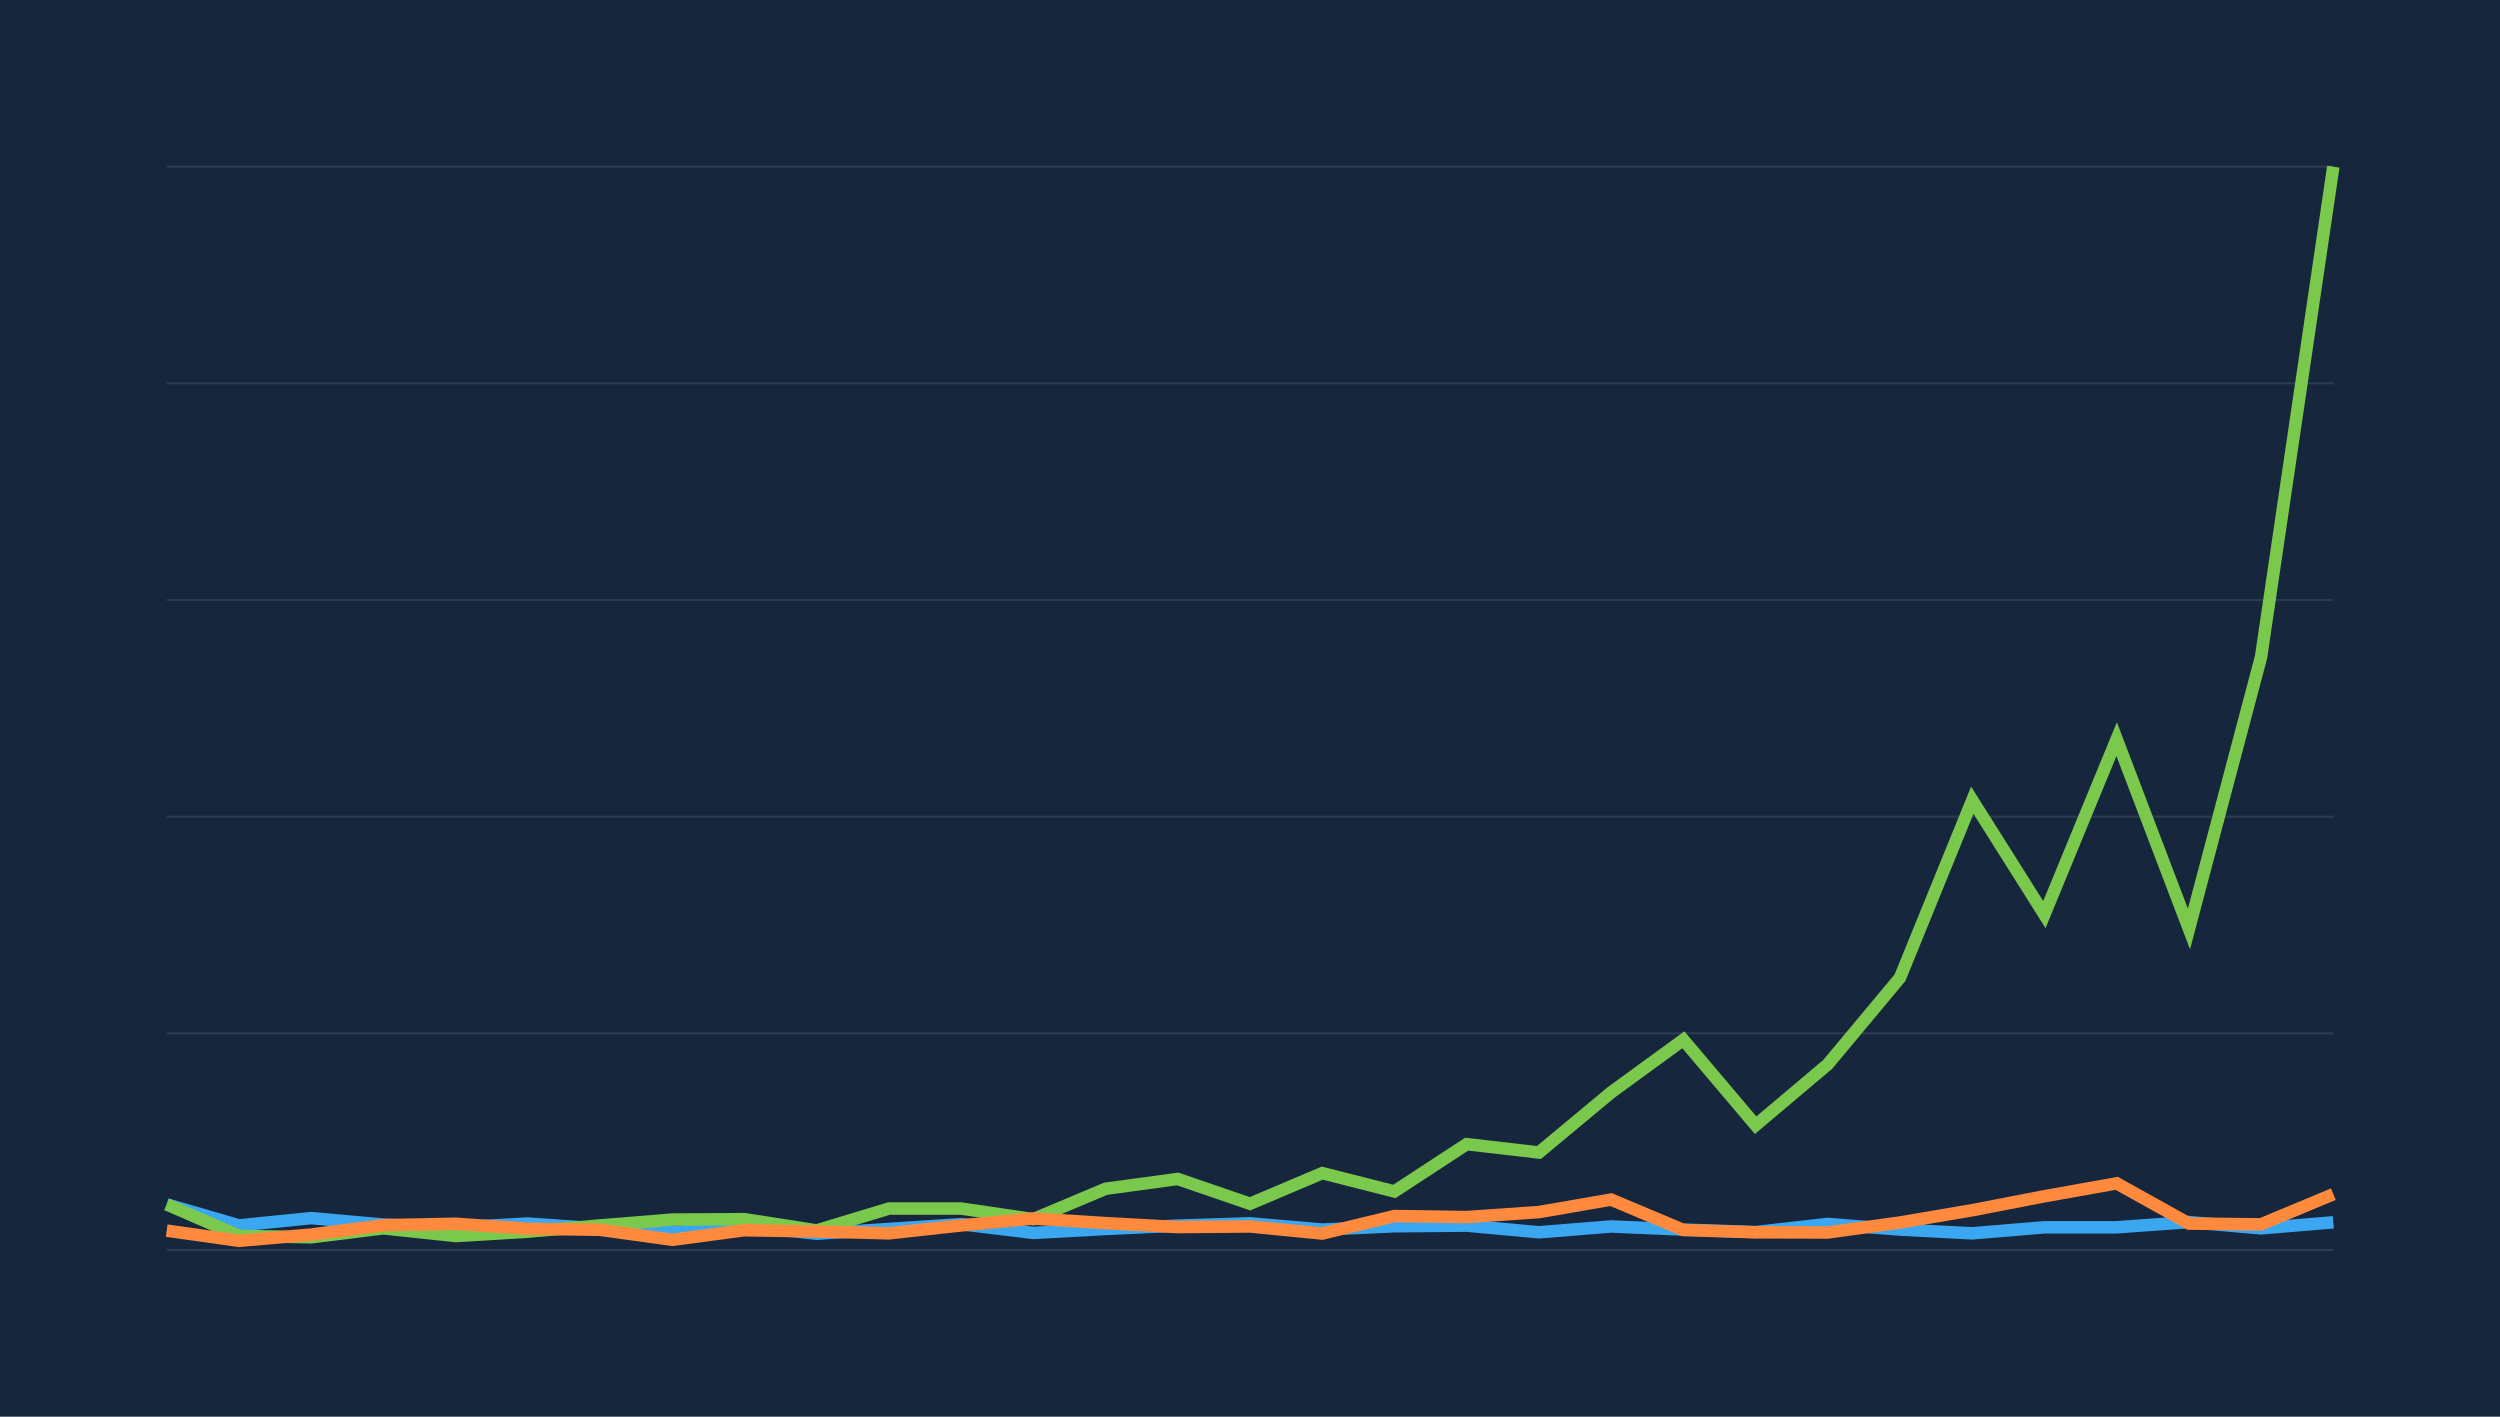
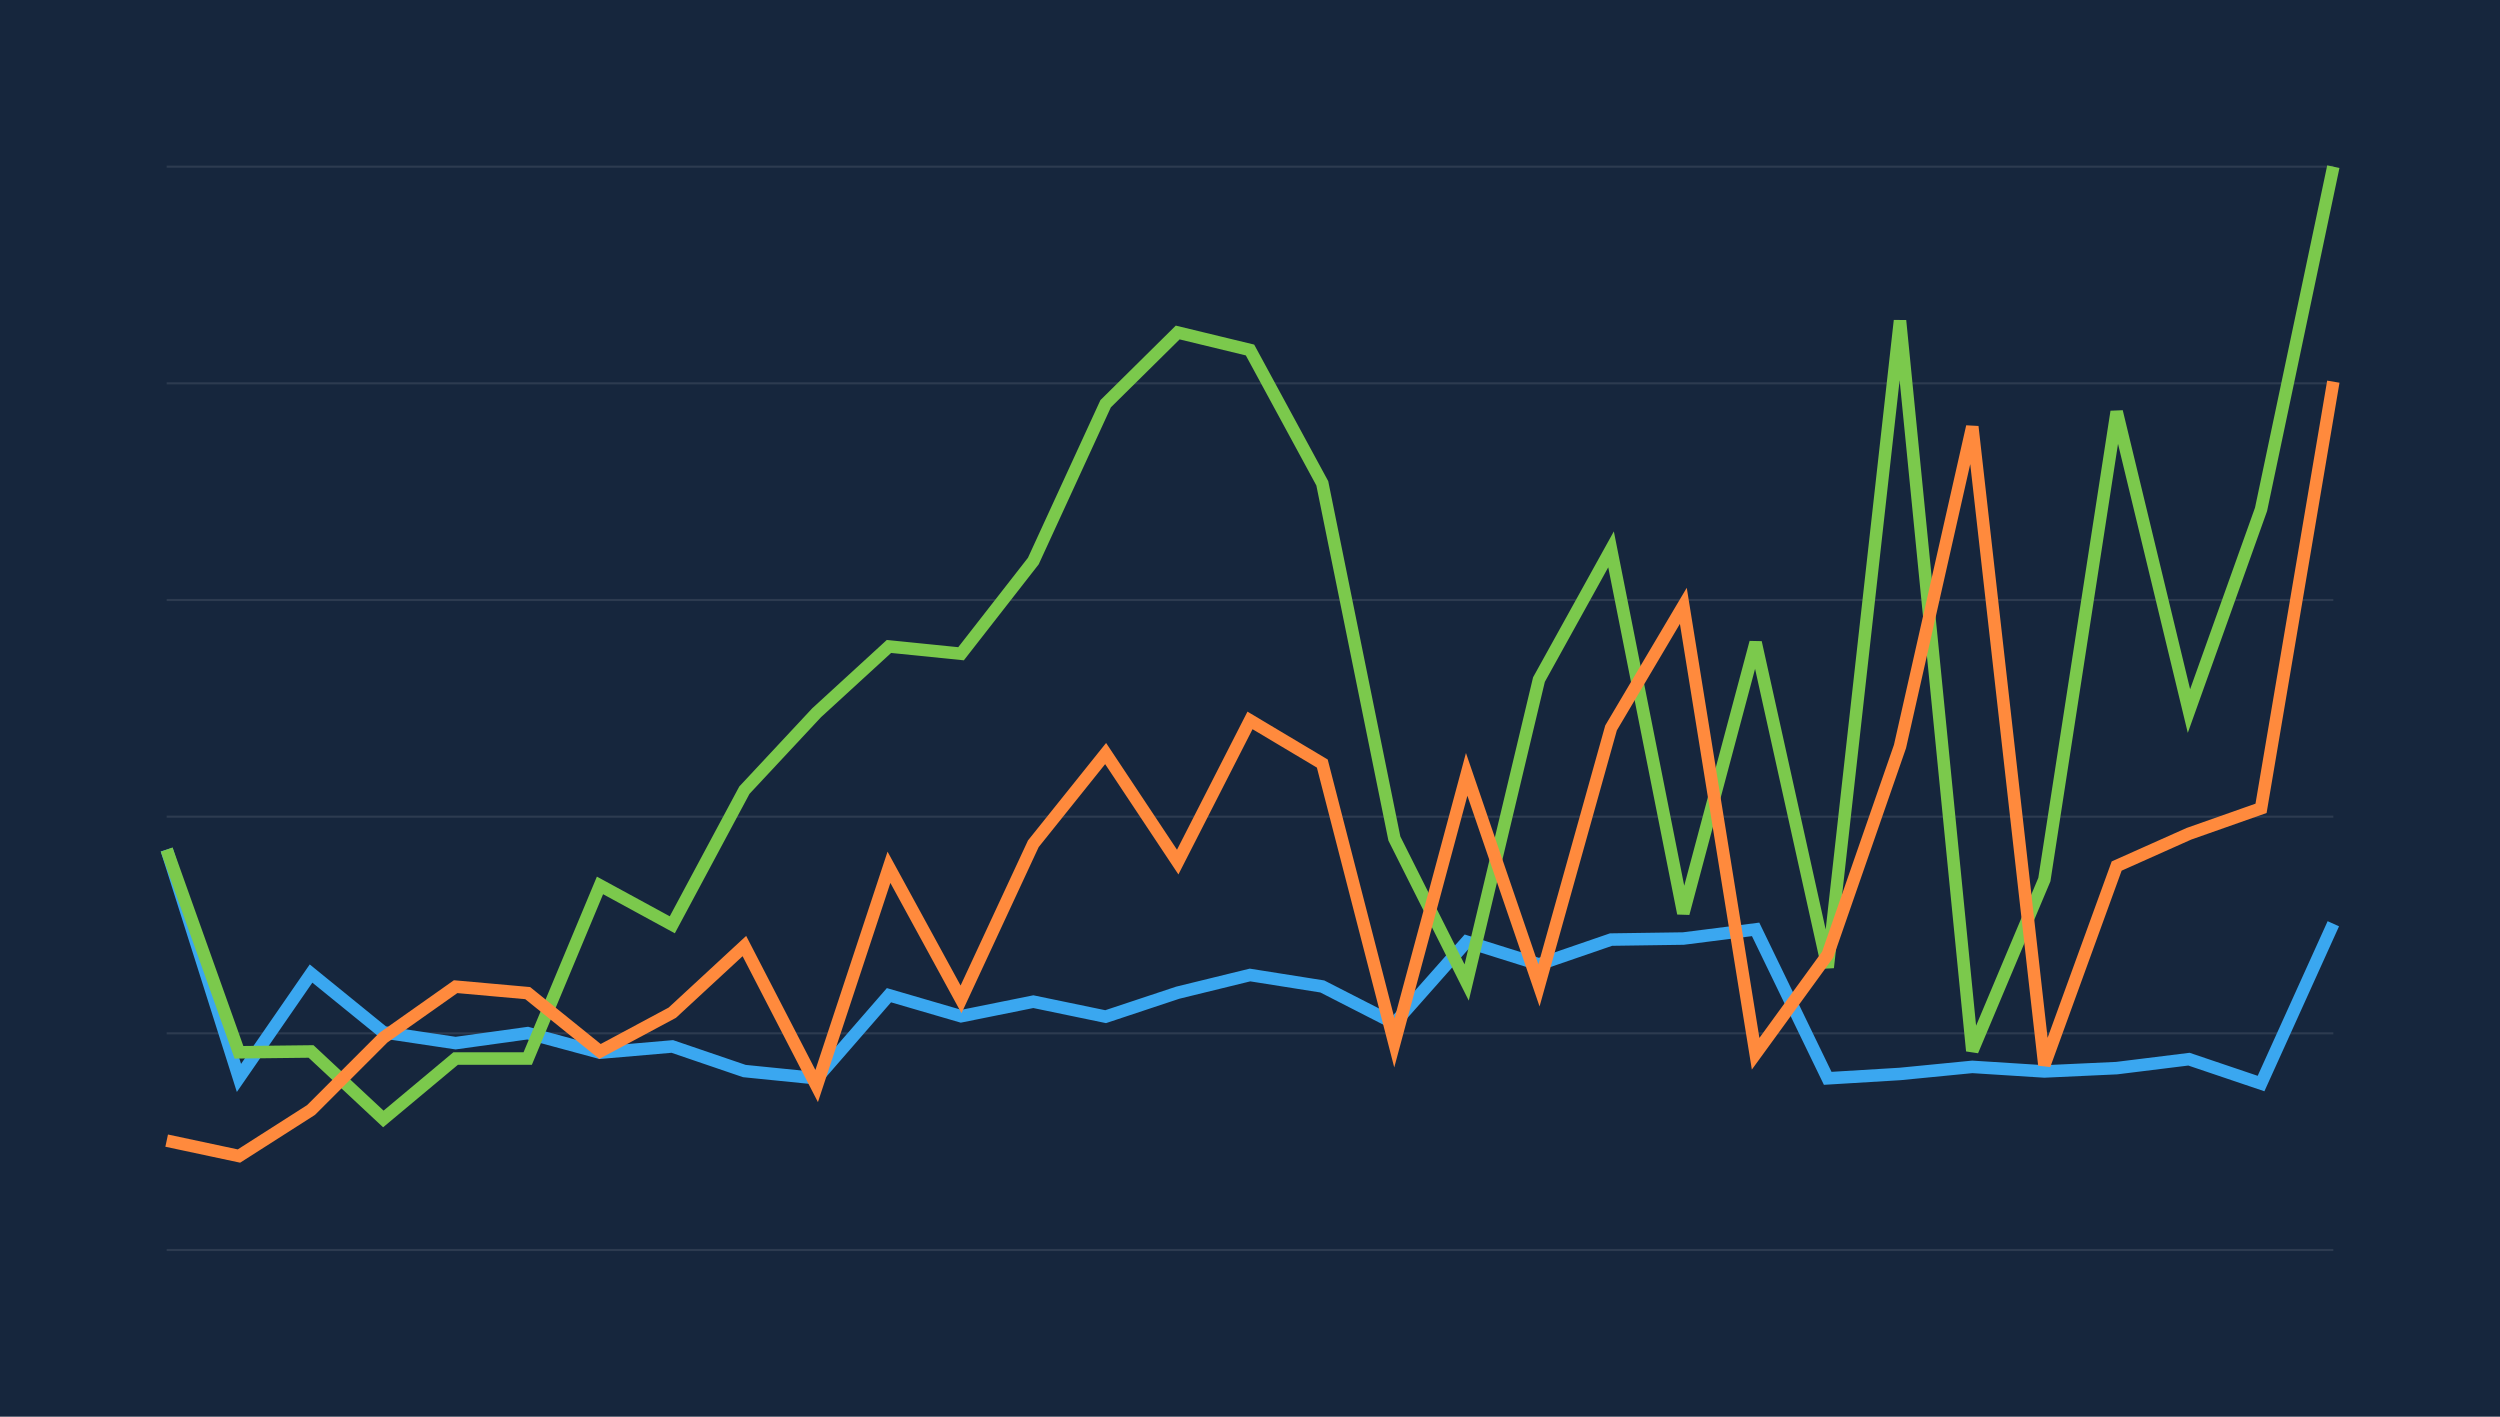
<svg xmlns="http://www.w3.org/2000/svg" width="1200" height="680">
  <rect width="100%" height="100%" fill="#16263d" />
  <line x1="80" y1="80.0" x2="1120" y2="80.0" stroke="#ffffff" opacity="0.1" />
  <line x1="80" y1="184.0" x2="1120" y2="184.0" stroke="#ffffff" opacity="0.1" />
  <line x1="80" y1="288.0" x2="1120" y2="288.0" stroke="#ffffff" opacity="0.1" />
  <line x1="80" y1="392.0" x2="1120" y2="392.0" stroke="#ffffff" opacity="0.1" />
  <line x1="80" y1="496.0" x2="1120" y2="496.0" stroke="#ffffff" opacity="0.1" />
  <line x1="80" y1="600.0" x2="1120" y2="600.0" stroke="#ffffff" opacity="0.1" />
-   <polyline points="80.0,578.1 114.7,588.2 149.3,584.7 184.0,587.8 218.7,589.2 253.3,587.3 288.0,589.7 322.7,591.5 357.3,588.4 392.0,592.2 426.7,589.9 461.3,587.6 496.0,591.8 530.7,589.9 565.3,588.3 600.0,587.2 634.7,590.2 669.3,588.6 704.0,588.3 738.7,591.5 773.3,588.7 808.0,590.2 842.7,591.4 877.3,587.5 912.0,590.2 946.7,592.0 981.3,589.1 1016.0,589.1 1050.7,586.6 1085.3,589.6 1120.0,586.7" fill="none" stroke="#3aa7f0" stroke-width="6" />
-   <polyline points="80.0,578.1 114.7,593.2 149.3,593.9 184.0,589.6 218.7,593.3 253.3,591.2 288.0,588.2 322.7,585.4 357.3,585.2 392.0,590.6 426.7,580.1 461.3,580.1 496.0,585.2 530.7,570.6 565.3,565.9 600.0,577.8 634.7,563.1 669.3,571.9 704.0,549.2 738.7,553.2 773.3,524.4 808.0,499.1 842.7,540.1 877.3,510.9 912.0,469.3 946.7,384.1 981.3,439.0 1016.0,354.8 1050.7,445.9 1085.3,315.4 1120.0,80.0" fill="none" stroke="#7bc94c" stroke-width="6" />
-   <polyline points="80.0,590.7 114.7,595.6 149.3,592.6 184.0,588.1 218.7,587.4 253.3,589.8 288.0,590.3 322.7,595.1 357.3,590.5 392.0,591.1 426.7,592.0 461.3,588.2 496.0,584.9 530.7,587.1 565.3,589.0 600.0,588.7 634.7,592.1 669.3,583.7 704.0,584.2 738.7,581.8 773.3,575.8 808.0,590.4 842.7,591.5 877.3,591.6 912.0,586.8 946.7,580.9 981.3,574.2 1016.0,568.0 1050.7,587.3 1085.3,587.7 1120.0,573.2" fill="none" stroke="#ff8a3d" stroke-width="6" />
+   <polyline points="80.0,407.8 114.7,517.4 149.3,467.3 184.0,495.5 218.7,500.7 253.3,495.9 288.0,505.3 322.7,502.3 357.3,514.1 392.0,517.6 426.7,477.7 461.3,487.8 496.0,480.8 530.7,488.0 565.3,476.5 600.0,468.0 634.7,473.5 669.3,491.2 704.0,452.0 738.7,462.9 773.3,451.0 808.0,450.5 842.7,446.1 877.3,517.6 912.0,515.5 946.7,512.1 981.3,514.3 1016.0,512.7 1050.7,508.4 1085.3,520.1 1120.0,443.4" fill="none" stroke="#3aa7f0" stroke-width="6" />
+   <polyline points="80.0,407.8 114.7,505.1 149.3,504.7 184.0,537.1 218.7,508.1 253.3,508.1 288.0,425.0 322.7,443.9 357.3,379.3 392.0,342.1 426.7,310.3 461.3,313.8 496.0,269.3 530.7,193.8 565.3,159.6 600.0,168.0 634.7,232.0 669.3,402.5 704.0,471.6 738.7,326.2 773.3,263.7 808.0,438.4 842.7,308.4 877.3,464.4 912.0,153.9 946.7,504.4 981.3,422.2 1016.0,197.6 1050.7,341.3 1085.3,244.5 1120.0,80.0" fill="none" stroke="#7bc94c" stroke-width="6" />
+   <polyline points="80.0,547.5 114.7,554.9 149.3,532.8 184.0,498.1 218.7,473.6 253.3,476.7 288.0,504.7 322.7,486.1 357.3,454.1 392.0,521.3 426.7,416.3 461.3,479.7 496.0,405.0 530.7,361.7 565.3,413.8 600.0,345.8 634.7,366.5 669.3,500.6 704.0,371.7 738.7,473.0 773.3,349.4 808.0,290.8 842.7,505.8 877.3,458.2 912.0,358.3 946.7,204.8 981.3,511.2 1016.0,415.7 1050.7,400.2 1085.3,388.0 1120.0,183.2" fill="none" stroke="#ff8a3d" stroke-width="6" />
</svg>
